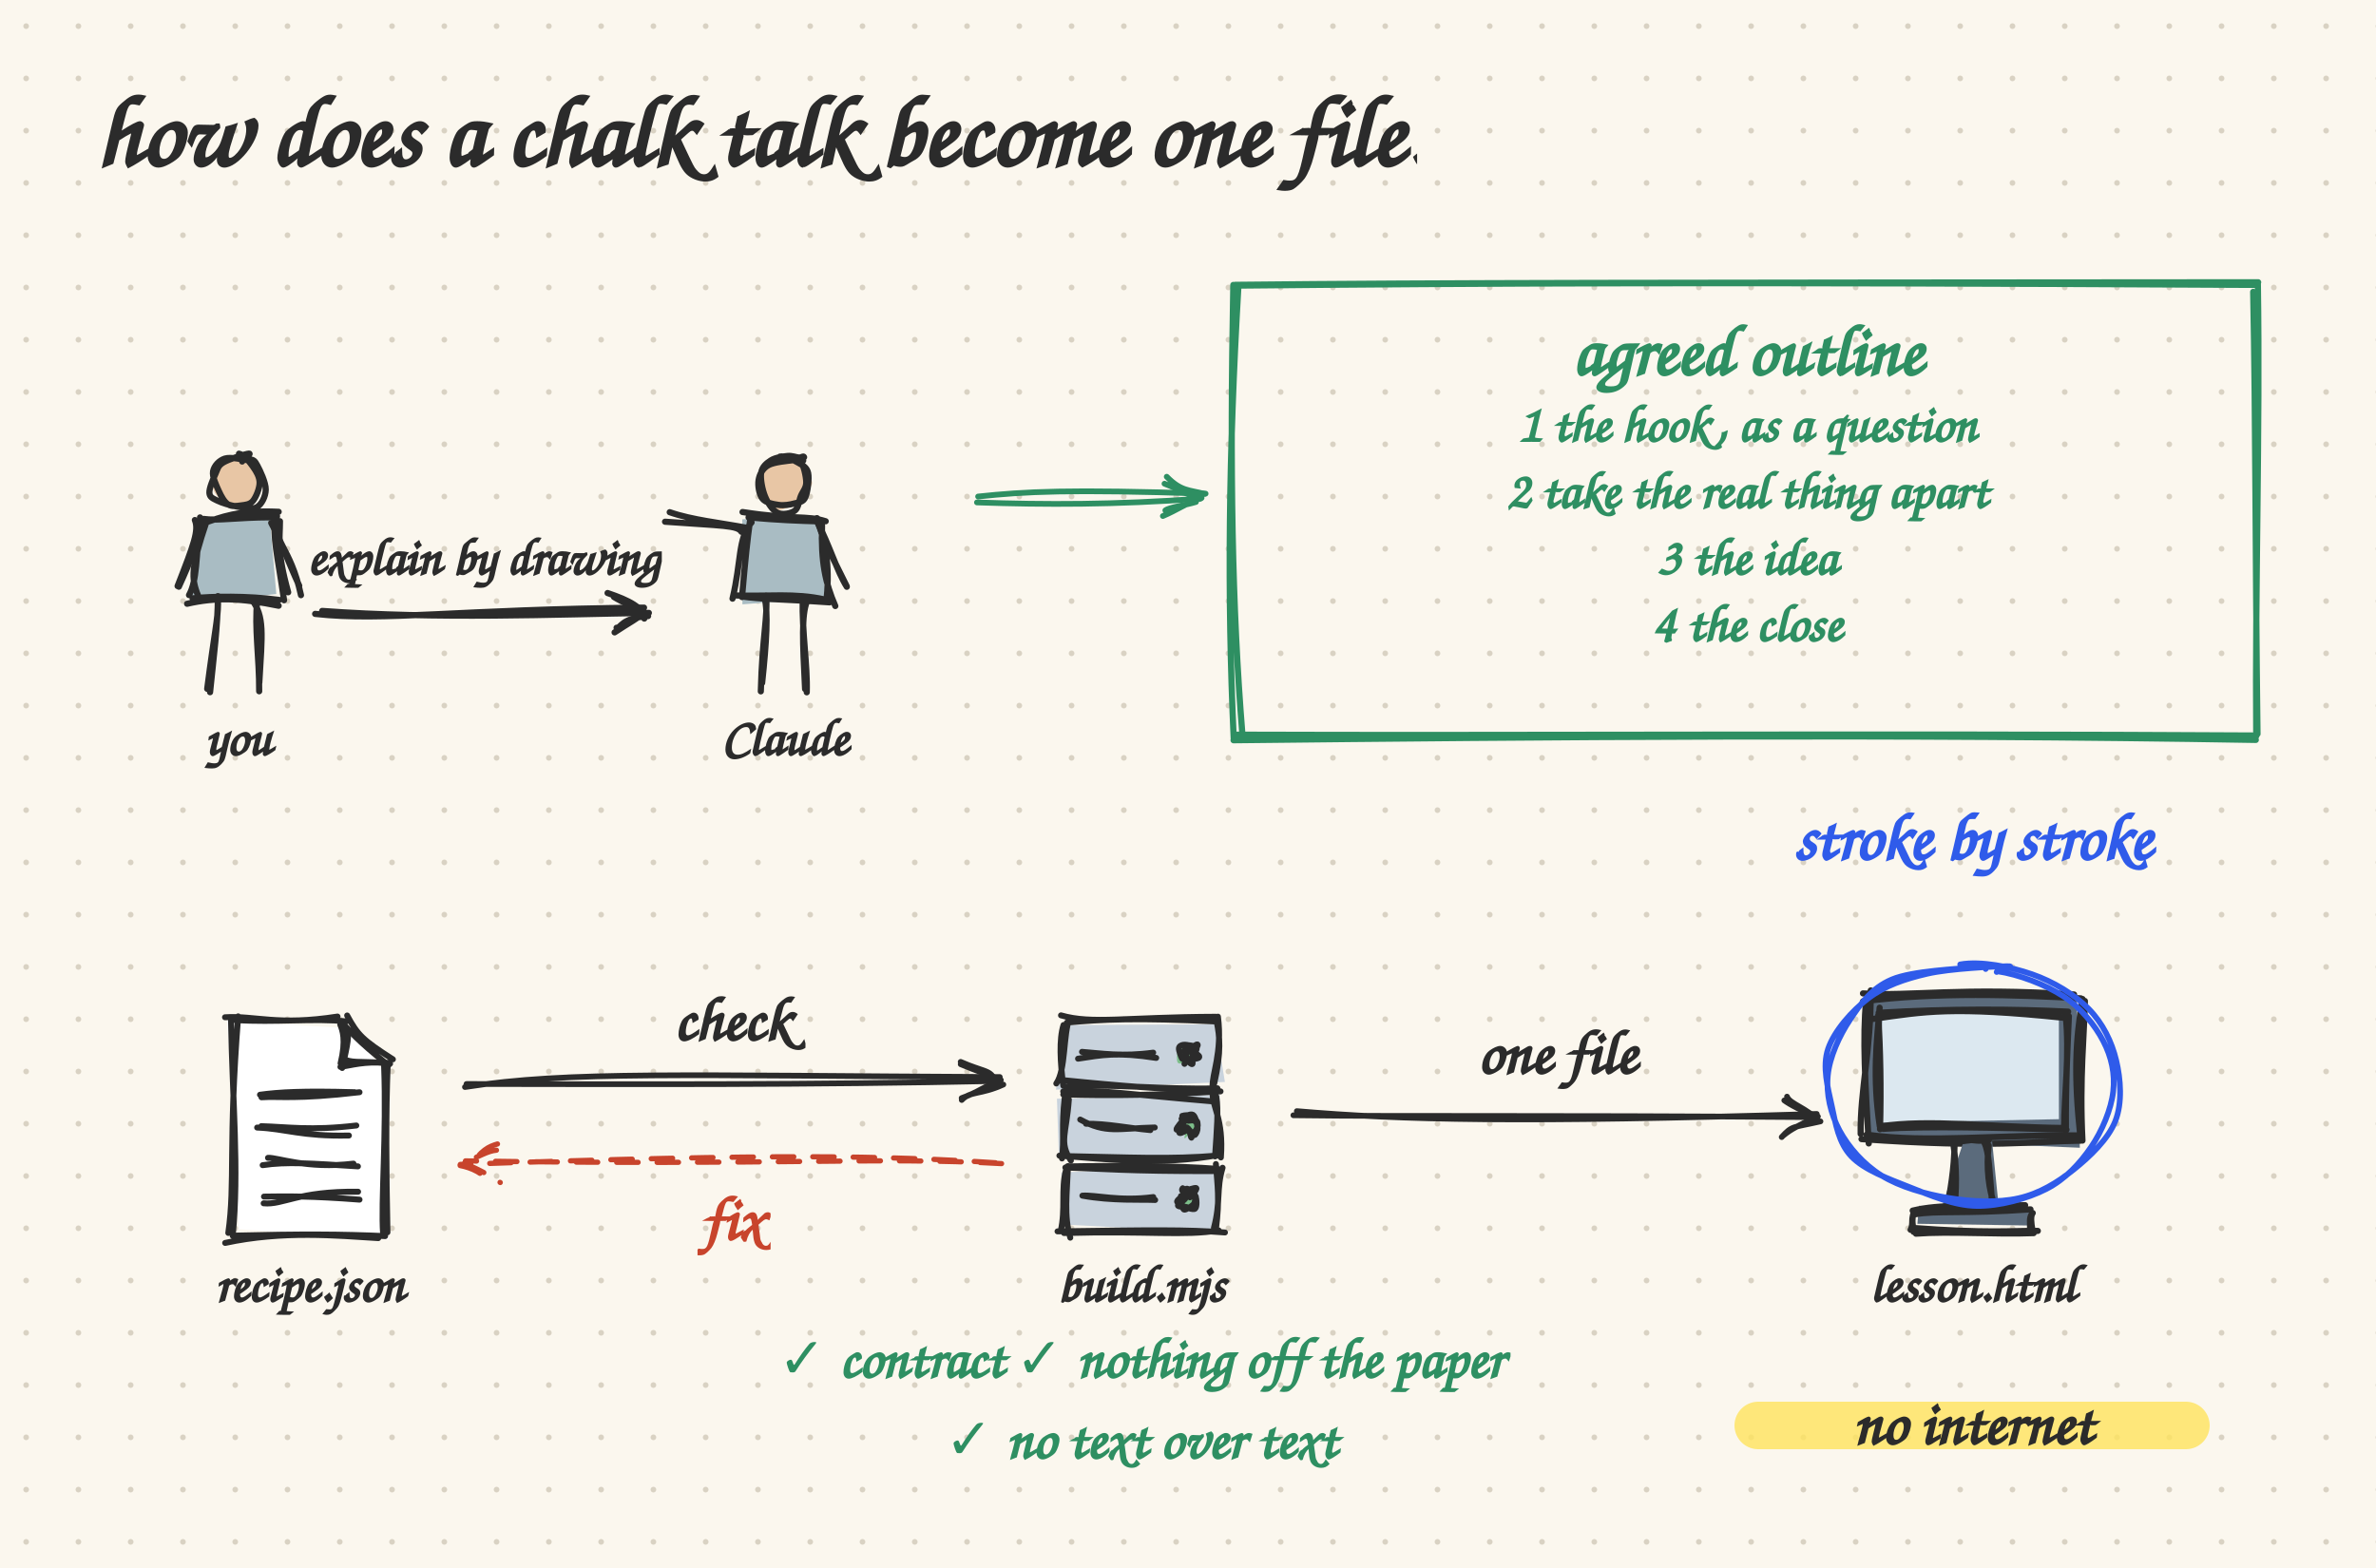
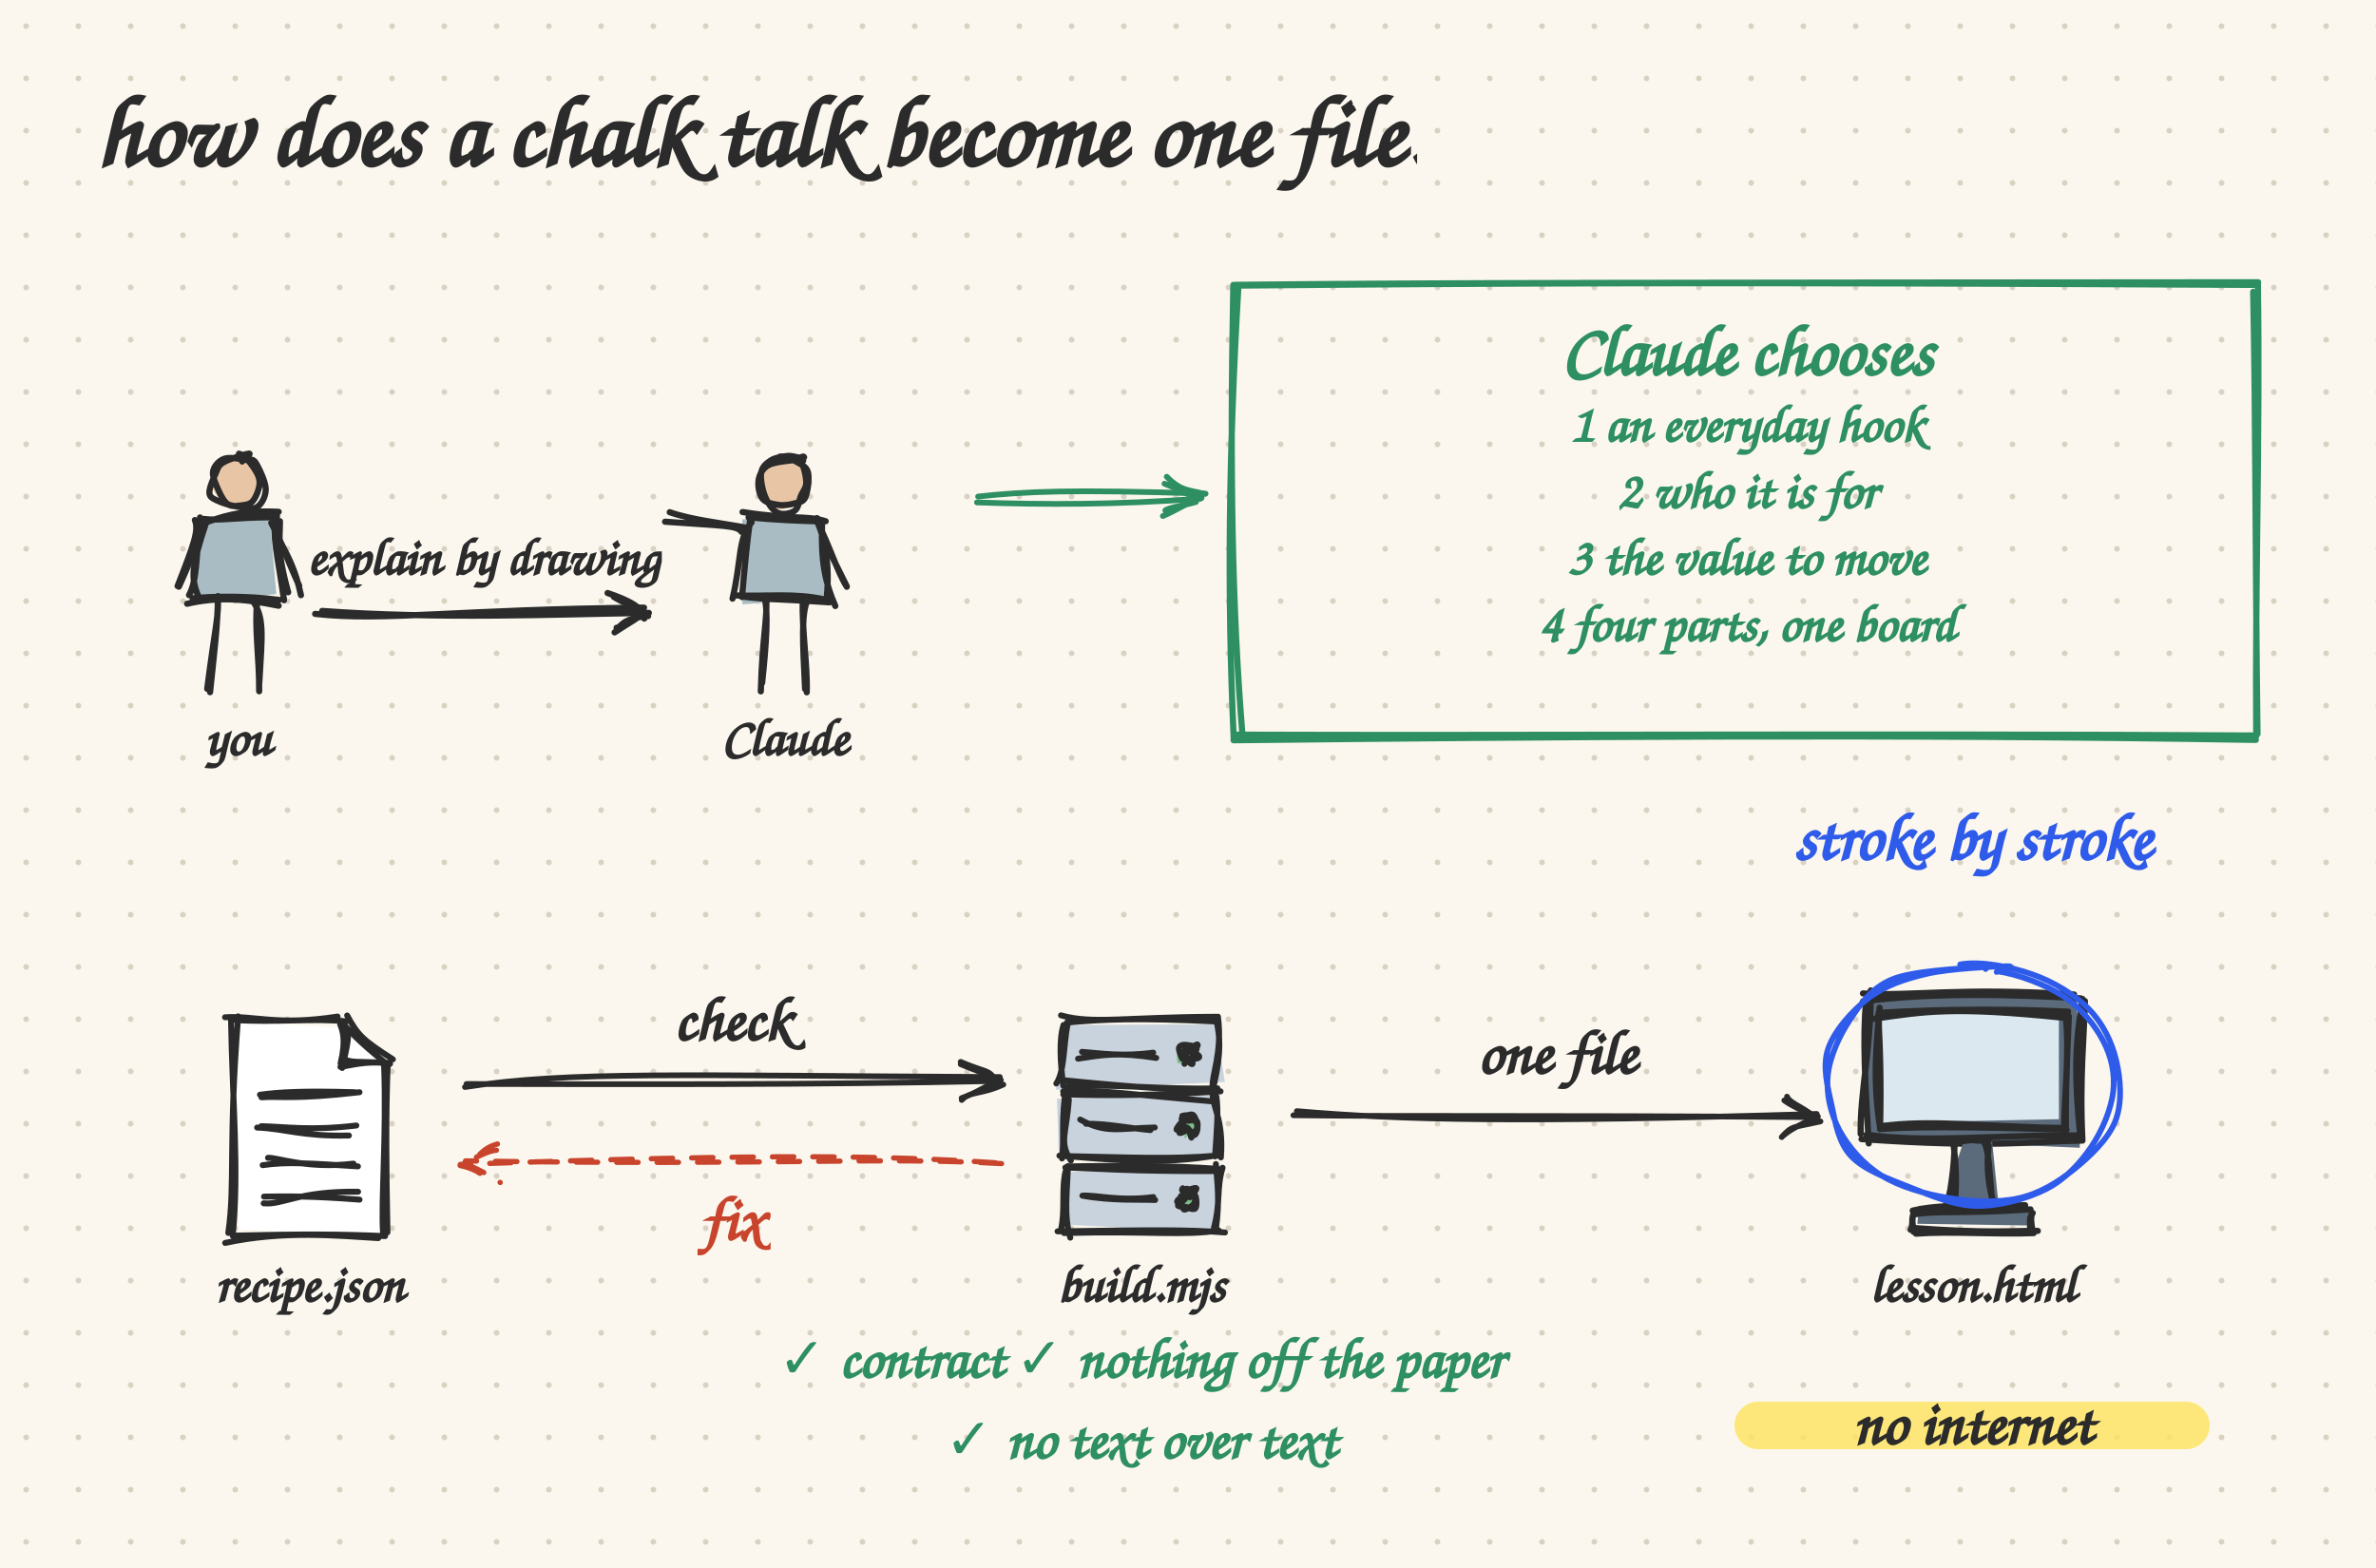
<svg id="paper" role="img" viewBox="0 0 1000 660" aria-label="chalk-talk ↔ a teacher at the board" style="width: 1000px; aspect-ratio: 1000 / 660;">
  <defs>
    <pattern id="dw1-paper" width="22" height="22" patternUnits="userSpaceOnUse">
      <circle cx="11" cy="11" r="1.2" fill="#D9D2C3">
</circle>
    </pattern>
    <clipPath id="dw1-clip-1-0">
      <rect x="36" y="18" width="560.426" height="77">
</rect>
    </clipPath>
    <clipPath id="dw1-clip-1-1-label">
      <rect x="82.611" y="285" width="34.884" height="52">
</rect>
    </clipPath>
    <clipPath id="dw1-clip-1-2-label">
      <rect x="301.664" y="285" width="58.094" height="52">
</rect>
    </clipPath>
    <clipPath id="dw1-clip-1-3-label">
      <rect x="129.911" y="208.975" width="148.624" height="52">
</rect>
    </clipPath>
    <clipPath id="dw1-clip-1-4-0">
-       <rect x="660.312" y="117" width="151.76" height="62">
+       <rect x="654.992" y="117" width="162.62" height="62">
</rect>
    </clipPath>
    <clipPath id="dw1-clip-1-4-1">
-       <rect x="637.141" y="153" width="196.034" height="52">
+       <rect x="659.047" y="153" width="153.464" height="52">
</rect>
    </clipPath>
    <clipPath id="dw1-clip-1-4-2">
-       <rect x="628.664" y="181" width="214.624" height="52">
+       <rect x="677.594" y="181" width="116.856" height="52">
</rect>
    </clipPath>
    <clipPath id="dw1-clip-1-4-3">
-       <rect x="693.156" y="209" width="85.198" height="52">
+       <rect x="659.961" y="209" width="151.836" height="52">
</rect>
    </clipPath>
    <clipPath id="dw1-clip-1-4-4">
-       <rect x="690.648" y="237" width="90.126" height="52">
+       <rect x="642.828" y="237" width="187.696" height="52">
</rect>
    </clipPath>
    <clipPath id="dw1-clip-1-6-label">
      <rect x="87.016" y="515" width="87.068" height="52">
</rect>
    </clipPath>
    <clipPath id="dw1-clip-1-7-label">
      <rect x="443.984" y="515" width="73.934" height="52">
</rect>
    </clipPath>
    <clipPath id="dw1-clip-1-9">
      <rect x="279.078" y="401" width="59.922" height="57">
</rect>
    </clipPath>
    <clipPath id="dw1-clip-1-10">
      <rect x="326.578" y="545" width="309.159" height="54">
</rect>
    </clipPath>
    <clipPath id="dw1-clip-1-11">
      <rect x="396.578" y="579" width="170.124" height="54">
</rect>
    </clipPath>
    <clipPath id="dw1-clip-1-13">
      <rect x="293.57" y="485" width="30.75" height="57">
</rect>
    </clipPath>
    <clipPath id="dw1-clip-1-14-label">
      <rect x="784.391" y="515" width="95.164" height="52">
</rect>
    </clipPath>
    <clipPath id="dw1-clip-1-16">
      <rect x="620.211" y="415" width="71.258" height="57">
</rect>
    </clipPath>
    <clipPath id="dw1-clip-1-17">
      <rect x="749.125" y="323" width="163.484" height="59">
</rect>
    </clipPath>
    <clipPath id="dw1-clip-1-19">
      <rect x="775.727" y="571" width="112.104" height="57">
</rect>
    </clipPath>
  </defs>
  <rect width="1000" height="660" fill="#FBF7EE">
</rect>
  <rect width="1000" height="660" fill="url(#dw1-paper)">
</rect>
  <g>
    <path d="M740 600 L920 600" stroke="#FFE45C" stroke-width="20" stroke-linecap="round" fill="none" opacity="0.8" data-marker="1" data-type="highlight" data-step="18">
</path>
  </g>
  <g>
    <g data-type="text" data-step="0">
      <text x="40" y="70" fill="#2B2B2B" font-family="'Caveat', cursive" font-size="42" font-weight="700" text-anchor="start" clip-path="url(#dw1-clip-1-0)">how does a chalk talk become one file?</text>
    </g>
    <g data-prop="person" data-type="prop" data-step="1">
      <path d="M85.735 220.428 L113.352 215.921 L116.29 250.044 L79.937 253.814" stroke="none" stroke-width="0" fill="#A9BCC3" stroke-linecap="round" stroke-linejoin="round">
</path>
      <path d="M85.669 220.21 C93.116 217.787, 99.767 214.603, 117.283 215.427 M85.662 218.423 C91.818 219.279, 99.617 217.79, 113.927 217.742 M117.823 219.394 C117.81 227.33, 116.394 231.666, 121.289 249.308 M115.884 216.714 C114.624 226.567, 116.847 233.609, 119.55 252.658 M117.277 254.97 C101.485 251.73, 90.911 251.335, 78.749 254.136 M117.498 252.522 C104.073 250.682, 89.02 251.007, 81.045 251.845 M83.396 250.767 C80.317 243.233, 80.47 238.763, 86.928 219.487 M79.558 250.481 C82.911 244.428, 82.544 235.126, 84.188 217.79" stroke="#2B2B2B" stroke-width="2.6" fill="none" stroke-linecap="round" stroke-linejoin="round">
</path>
      <path d="M105.038 193.084 C107.058 193.634, 109.848 196.34, 110.616 198.481 C111.385 200.623, 110.576 203.611, 109.649 205.935 C108.721 208.258, 106.99 211.143, 105.052 212.423 C103.113 213.702, 100.014 213.933, 98.018 213.612 C96.023 213.292, 94.458 211.842, 93.078 210.502 C91.698 209.163, 90.22 207.684, 89.737 205.577 C89.254 203.471, 88.787 199.929, 90.181 197.863 C91.575 195.796, 95.908 194.109, 98.101 193.181 C100.293 192.252, 101.842 191.891, 103.335 192.292 C104.828 192.693, 106.813 194.971, 107.056 195.586 M96.459 190.521 C98.439 190.149, 104.407 191.131, 106.274 192.833 C108.14 194.535, 107.536 198.581, 107.655 200.733 C107.775 202.885, 107.774 204.002, 106.99 205.748 C106.205 207.493, 104.256 209.847, 102.948 211.206 C101.64 212.564, 100.995 214.216, 99.142 213.898 C97.29 213.579, 93.229 211.514, 91.833 209.296 C90.437 207.077, 90.696 202.63, 90.765 200.586 C90.834 198.543, 90.529 198.384, 92.245 197.034 C93.962 195.683, 99.986 193.583, 101.063 192.484 C102.139 191.384, 98.952 190.199, 98.703 190.437" stroke="none" stroke-width="0" fill="#E8C6A5" stroke-linecap="round" stroke-linejoin="round">
</path>
      <path d="M100.587 190.962 C102.617 191.344, 105.003 194.381, 106.449 196.414 C107.896 198.446, 109.266 200.753, 109.267 203.157 C109.268 205.561, 107.772 209.239, 106.456 210.839 C105.141 212.438, 103.126 212.514, 101.374 212.755 C99.623 212.996, 97.496 213.303, 95.949 212.285 C94.401 211.267, 93.134 208.964, 92.089 206.645 C91.043 204.326, 89.25 200.641, 89.676 198.369 C90.103 196.097, 92.199 193.785, 94.649 193.012 C97.099 192.239, 102.565 193.472, 104.376 193.73 C106.188 193.988, 105.759 194.486, 105.518 194.56 M104.824 193.253 C106.875 193.594, 107.166 193.845, 108.336 195.981 C109.507 198.118, 111.885 203.154, 111.847 206.07 C111.808 208.985, 110.144 212.289, 108.105 213.476 C106.065 214.663, 102.389 213.654, 99.61 213.194 C96.831 212.734, 93.343 211.67, 91.429 210.714 C89.515 209.758, 88.252 209.326, 88.125 207.457 C87.998 205.589, 89.689 201.636, 90.667 199.503 C91.645 197.37, 91.639 196.09, 93.994 194.661 C96.349 193.231, 103.474 190.994, 104.797 190.928 C106.12 190.862, 101.963 193.51, 101.932 194.264" stroke="#2B2B2B" stroke-width="2.6" fill="none" stroke-linecap="round" stroke-linejoin="round">
</path>
      <path d="M82.012 218.895 C83.834 223.22, 81.518 229.316, 74.743 246.683 M83.586 221.27 C83.321 227.952, 80.642 235.28, 75.27 246.951" stroke="#2B2B2B" stroke-width="2.6" fill="none" stroke-linecap="round" stroke-linejoin="round">
</path>
      <path d="M116.584 217.237 C114.327 228.137, 122.126 229.604, 126.673 250.51 M114.149 220.094 C118.436 228.175, 120.721 235.189, 125.941 246.556" stroke="#2B2B2B" stroke-width="2.6" fill="none" stroke-linecap="round" stroke-linejoin="round">
</path>
      <path d="M91.755 253.979 C91.717 260.791, 90.272 266.078, 87.204 289.938 M91.711 250.917 C91.683 263.503, 89.915 276.488, 88.413 291.36" stroke="#2B2B2B" stroke-width="2.6" fill="none" stroke-linecap="round" stroke-linejoin="round">
</path>
      <path d="M105.927 252.322 C111.37 259.477, 110.36 266.535, 109.134 287.366 M108.273 252.94 C107.017 264.013, 109.16 276.898, 109.084 290.965" stroke="#2B2B2B" stroke-width="2.6" fill="none" stroke-linecap="round" stroke-linejoin="round">
</path>
      <g>
        <text x="100" y="318" fill="#2B2B2B" font-family="'Caveat', cursive" font-size="22" font-weight="700" text-anchor="middle" clip-path="url(#dw1-clip-1-1-label)">you</text>
      </g>
    </g>
    <g data-prop="person-pointing" data-type="prop" data-step="2">
      <path d="M343.767 217.064 L312.421 218.593 L312.464 254.373 L347.583 251.656" stroke="none" stroke-width="0" fill="#A9BCC3" stroke-linecap="round" stroke-linejoin="round">
</path>
      <path d="M347.516 219.405 C339.181 216.775, 334.618 218.946, 312.517 215.518 M345.789 219.489 C335.705 219.206, 327.594 218.904, 315.053 217.779 M316.32 219.882 C310.531 226.351, 312.05 236.423, 308.302 251.984 M315.683 219.067 C314.578 226.977, 313.675 235.317, 312.298 251.326 M309.472 250.644 C323.422 251.089, 334.446 249.539, 346.967 252.309 M311.878 251.014 C320.232 252.285, 328.142 252.08, 349.17 253.539 M351.558 255.084 C347.328 245.292, 345.486 236.464, 345.975 221.103 M347.785 253.405 C349.167 240.864, 348.186 228.797, 343.791 219.133" stroke="#2B2B2B" stroke-width="2.6" fill="none" stroke-linecap="round" stroke-linejoin="round">
</path>
      <path d="M338.626 195.213 C340.368 197.068, 340.398 200.542, 340.141 202.703 C339.885 204.864, 338.502 206.37, 337.088 208.179 C335.675 209.988, 333.753 212.523, 331.659 213.557 C329.565 214.591, 326.296 215.486, 324.526 214.382 C322.756 213.278, 321.867 209.495, 321.039 206.932 C320.212 204.369, 319.027 201.414, 319.561 199.005 C320.095 196.596, 322.243 193.549, 324.243 192.479 C326.243 191.409, 328.735 191.066, 331.562 192.584 C334.389 194.101, 339.71 199.488, 341.207 201.583 C342.704 203.678, 340.964 205.179, 340.544 205.153 M337.093 193.709 C338.827 194.968, 338.668 199.472, 338.666 201.581 C338.664 203.689, 337.375 204.524, 337.081 206.358 C336.788 208.192, 338.385 211.716, 336.906 212.584 C335.428 213.452, 330.832 212.296, 328.21 211.566 C325.588 210.835, 322.508 209.93, 321.174 208.199 C319.84 206.468, 319.622 203.665, 320.205 201.181 C320.788 198.698, 323.363 194.527, 324.671 193.298 C325.979 192.068, 326.341 193.613, 328.051 193.804 C329.761 193.995, 334.011 194.144, 334.931 194.442 C335.85 194.74, 333.388 195.358, 333.568 195.591" stroke="none" stroke-width="0" fill="#E8C6A5" stroke-linecap="round" stroke-linejoin="round">
</path>
      <path d="M328.281 192.184 C330.039 191.745, 333.78 193.506, 335.755 194.656 C337.73 195.806, 339.597 196.636, 340.13 199.082 C340.662 201.527, 339.906 207.193, 338.949 209.329 C337.991 211.464, 336.256 211.362, 334.385 211.896 C332.515 212.429, 329.971 212.856, 327.725 212.528 C325.48 212.199, 322.32 211.68, 320.912 209.925 C319.505 208.17, 318.869 204.349, 319.28 201.999 C319.69 199.648, 320.931 197.209, 323.374 195.824 C325.818 194.439, 331.488 194.015, 333.939 193.688 C336.391 193.361, 338.249 193.975, 338.083 193.86 M336.836 193.981 C338.19 195.522, 339.289 200.484, 339.322 202.958 C339.356 205.431, 337.844 206.818, 337.035 208.824 C336.227 210.83, 336.108 213.827, 334.47 214.993 C332.831 216.16, 329.286 216.84, 327.202 215.821 C325.118 214.801, 323.107 211.689, 321.966 208.877 C320.824 206.066, 319.938 201.47, 320.355 198.953 C320.771 196.435, 322.619 194.944, 324.465 193.773 C326.311 192.602, 329.477 192.127, 331.431 191.928 C333.385 191.73, 335.024 192.496, 336.19 192.583 C337.356 192.67, 338.22 191.707, 338.427 192.451" stroke="#2B2B2B" stroke-width="2.6" fill="none" stroke-linecap="round" stroke-linejoin="round">
</path>
      <path d="M343.859 218.09 C346.622 227.735, 349.504 232.797, 356.377 246.773 M343.714 219.136 C349.287 229.877, 352.239 240.384, 356.396 246.988" stroke="#2B2B2B" stroke-width="2.6" fill="none" stroke-linecap="round" stroke-linejoin="round">
</path>
      <path d="M312.031 223.832 C310.384 221.1, 304.256 221.361, 279.908 219.601 M314.276 222.159 C303.51 220.112, 291.066 218.842, 281.867 215.593" stroke="#2B2B2B" stroke-width="2.6" fill="none" stroke-linecap="round" stroke-linejoin="round">
</path>
      <path d="M339.603 253.174 C337.335 258.981, 337.804 269.639, 338.838 290.029 M337.838 251.983 C337.488 266.114, 339.901 279.789, 339.539 291.397" stroke="#2B2B2B" stroke-width="2.6" fill="none" stroke-linecap="round" stroke-linejoin="round">
</path>
      <path d="M321.774 251.516 C323.346 257.677, 322.61 270.105, 320.768 287.456 M322.4 250.806 C323.287 259.019, 320.775 268.194, 320.21 291.002" stroke="#2B2B2B" stroke-width="2.6" fill="none" stroke-linecap="round" stroke-linejoin="round">
</path>
      <g>
        <text x="330" y="318" fill="#2B2B2B" font-family="'Caveat', cursive" font-size="22" font-weight="700" text-anchor="middle" clip-path="url(#dw1-clip-1-2-label)">Claude</text>
      </g>
    </g>
    <path d="M132.637 258.393 C161.638 261.654, 192.573 256.453, 271.058 255.765 M135.59 257.148 C183.731 260.717, 234.181 258.534, 273.086 257.973" stroke="#2B2B2B" stroke-width="2.6" fill="none" stroke-linecap="round" stroke-linejoin="round" data-type="link" data-step="3">
</path>
    <path d="M259.51 264.232 C261.463 264.431, 261.157 260.203, 272.772 259.306 M258.665 266.181 C264.04 262.535, 269.421 259.837, 270.828 257.694 M271.168 260.374 C271.056 255.925, 264.746 252.648, 255.711 249.615 M271.395 258.589 C266.291 255.093, 261.521 253.239, 258.396 251.286" stroke="#2B2B2B" stroke-width="2.6" fill="none" stroke-linecap="round" stroke-linejoin="round" data-type="link" data-step="3">
</path>
    <g data-type="link" data-step="3">
      <text x="203.333" y="241.975" fill="#2B2B2B" font-family="'Caveat', cursive" font-size="22" font-weight="700" text-anchor="middle" clip-path="url(#dw1-clip-1-3-label)">explain by drawing</text>
    </g>
    <path d="M519.902 119.894 C607.18 118.969, 697.82 119.01, 950.406 118.811 M520.539 120.217 C622.457 119.241, 724.081 118.658, 949.538 119.924 M948.313 122.858 C949.402 178.265, 949.165 232.348, 950.128 308.937 M950.283 119.372 C951.223 181.979, 949.082 248.113, 949.592 309.863 M949.412 311.442 C798.233 308.866, 647.047 310.178, 519.175 311.578 M949.606 309.587 C791.534 308.672, 634.454 309.67, 520.217 309.24 M522.882 308.916 C518.55 255.619, 517.562 199.029, 519.07 119.936 M519.239 310.854 C516.451 250.493, 517.097 191.711, 521.197 120.617" stroke="#2E8F62" stroke-width="2.6" fill="none" stroke-linecap="round" stroke-linejoin="round" data-type="card" data-step="4">
</path>
    <g data-type="card" data-step="4">
-       <text x="735" y="158" fill="#2E8F62" font-family="'Caveat', cursive" font-size="30" font-weight="700" text-anchor="middle" clip-path="url(#dw1-clip-1-4-0)">agreed outline</text>
-     </g>
-     <g data-type="card" data-step="4">
-       <text x="735" y="186" fill="#2E8F62" font-family="'Caveat', cursive" font-size="22" font-weight="700" text-anchor="middle" clip-path="url(#dw1-clip-1-4-1)">1  the hook, as a question</text>
-     </g>
-     <g data-type="card" data-step="4">
-       <text x="735" y="214" fill="#2E8F62" font-family="'Caveat', cursive" font-size="22" font-weight="700" text-anchor="middle" clip-path="url(#dw1-clip-1-4-2)">2  take the real thing apart</text>
-     </g>
-     <g data-type="card" data-step="4">
-       <text x="735" y="242" fill="#2E8F62" font-family="'Caveat', cursive" font-size="22" font-weight="700" text-anchor="middle" clip-path="url(#dw1-clip-1-4-3)">3  the idea</text>
-     </g>
-     <g data-type="card" data-step="4">
-       <text x="735" y="270" fill="#2E8F62" font-family="'Caveat', cursive" font-size="22" font-weight="700" text-anchor="middle" clip-path="url(#dw1-clip-1-4-4)">4  the close</text>
+       <text x="735" y="158" fill="#2E8F62" font-family="'Caveat', cursive" font-size="30" font-weight="700" text-anchor="middle" clip-path="url(#dw1-clip-1-4-0)">Claude chooses</text>
+     </g>
+     <g data-type="card" data-step="4">
+       <text x="735" y="186" fill="#2E8F62" font-family="'Caveat', cursive" font-size="22" font-weight="700" text-anchor="middle" clip-path="url(#dw1-clip-1-4-1)">1  an everyday hook</text>
+     </g>
+     <g data-type="card" data-step="4">
+       <text x="735" y="214" fill="#2E8F62" font-family="'Caveat', cursive" font-size="22" font-weight="700" text-anchor="middle" clip-path="url(#dw1-clip-1-4-2)">2  who it is for</text>
+     </g>
+     <g data-type="card" data-step="4">
+       <text x="735" y="242" fill="#2E8F62" font-family="'Caveat', cursive" font-size="22" font-weight="700" text-anchor="middle" clip-path="url(#dw1-clip-1-4-3)">3  the value to move</text>
+     </g>
+     <g data-type="card" data-step="4">
+       <text x="735" y="270" fill="#2E8F62" font-family="'Caveat', cursive" font-size="22" font-weight="700" text-anchor="middle" clip-path="url(#dw1-clip-1-4-4)">4  four parts, one board</text>
    </g>
    <path d="M411.658 208.99 C431.499 206.884, 449.615 205.917, 507.419 207.789 M411.171 211.486 C440.157 212.47, 468.904 212.527, 505.231 209.891" stroke="#2E8F62" stroke-width="2.4" fill="none" stroke-linecap="round" stroke-linejoin="round" data-type="arrow" data-step="5">
</path>
    <path d="M490.457 214.825 C492.137 213.518, 498.712 212.723, 503.359 211.294 M489.419 217.207 C495.402 214.701, 499.312 211.729, 505.722 209.596 M506.974 207.878 C500.544 206.186, 497.058 206.811, 491.046 200.658 M504.167 209.077 C502.321 209.759, 497.599 206.479, 490.105 203.596" stroke="#2E8F62" stroke-width="2.4" fill="none" stroke-linecap="round" stroke-linejoin="round" data-type="arrow" data-step="5">
</path>
    <g data-prop="document" data-type="prop" data-step="6">
      <path d="M95.602 429.704 L147.219 432.824 L161.53 450.8 L163.75 521.814 L100.648 517.394" stroke="none" stroke-width="0" fill="#FFFFFF" stroke-linecap="round" stroke-linejoin="round">
</path>
      <path d="M94.705 428.185 C107.532 427.436, 116.801 431.823, 142.053 427.88 M98.898 429.352 C115.665 430.463, 132.522 428.508, 145.757 429.928 M146.106 427.434 C150.568 435.682, 152.579 437.679, 165.354 445.889 M144.282 430.878 C147.468 434.034, 149.868 437.534, 163.487 448.399 M161.651 448.54 C162.793 477.364, 160.261 505.952, 161.239 519.401 M163.199 447.386 C162.288 469.725, 162.553 491.741, 163.07 518.716 M159.207 521.148 C141.717 520.086, 119.046 517.93, 94.765 523.168 M162.093 520.302 C143.97 519.474, 126.865 519.402, 98.003 520.102 M96.08 518.959 C99.089 497.777, 96.025 481.396, 100.235 427.797 M97.936 520.175 C100.682 492.835, 97.809 463.075, 97.211 428.8" stroke="#2B2B2B" stroke-width="2.5" fill="none" stroke-linecap="round" stroke-linejoin="round">
</path>
      <path d="M145.909 432.635 C147.121 435.6, 146.393 439.111, 144.025 449.537 M143.194 431.238 C144.152 433.725, 145.745 437.626, 143.345 447.579 M145.268 446.052 C149.286 447.646, 152.927 446.393, 164.181 447.728 M143.282 449.079 C148.026 448.386, 153.255 446.66, 162.524 447.427" stroke="#2B2B2B" stroke-width="2.5" fill="none" stroke-linecap="round" stroke-linejoin="round">
</path>
      <path d="M110.048 461.869 C117.618 461.334, 124.627 462.863, 151.314 459.735 M109.422 460.799 C117.516 459.697, 127.487 459.118, 149.299 459.737" stroke="#2B2B2B" stroke-width="2.5" fill="none" stroke-linecap="round" stroke-linejoin="round">
</path>
      <path d="M108.22 474.612 C120.306 475.103, 126.931 478.402, 146.844 477.963 M109.984 474.022 C120.664 474.303, 130.917 476.013, 149.971 473.741" stroke="#2B2B2B" stroke-width="2.5" fill="none" stroke-linecap="round" stroke-linejoin="round">
</path>
      <path d="M112.792 487.354 C116.595 487.097, 129.235 492.167, 148.774 489.791 M110.546 490.445 C120.613 488.909, 131.146 489.708, 150.642 490.946" stroke="#2B2B2B" stroke-width="2.5" fill="none" stroke-linecap="round" stroke-linejoin="round">
</path>
      <path d="M110.963 506.496 C119.284 507.265, 125.139 501.306, 150.704 501.618 M111.108 503.669 C120.562 503.515, 131.375 503.402, 151.314 504.95" stroke="#2B2B2B" stroke-width="2.5" fill="none" stroke-linecap="round" stroke-linejoin="round">
</path>
      <g>
        <text x="130" y="548" fill="#2B2B2B" font-family="'Caveat', cursive" font-size="22" font-weight="700" text-anchor="middle" clip-path="url(#dw1-clip-1-6-label)">recipe.json</text>
      </g>
    </g>
    <g data-prop="server" data-type="prop" data-step="7">
      <path d="M449.326 431.441 L511.569 431.152 L515.533 455.413 L444.415 458.663" stroke="none" stroke-width="0" fill="#C9D3DD" stroke-linecap="round" stroke-linejoin="round">
</path>
      <path d="M446.553 427.38 C459.662 431.166, 473.782 428.107, 511.687 427.97 M449.025 430.418 C463.534 429.087, 478.462 428.319, 511.683 429.965 M512.602 427.922 C514.563 442.998, 509.905 452.644, 510.367 457.565 M512.081 430.03 C513.321 436.165, 514.136 442.542, 511.034 456.068 M511.846 459.614 C488.99 458.25, 473.689 457.325, 446.657 454.575 M512.379 458.078 C489.989 458.779, 466.671 455.918, 448.395 457.411 M444.569 456.065 C448.616 450.431, 447.407 435.088, 450.212 428.385 M447.519 457.026 C446.223 447.243, 445.688 437.491, 447.605 431.444" stroke="#2B2B2B" stroke-width="2.5" fill="none" stroke-linecap="round" stroke-linejoin="round">
</path>
      <path d="M453.724 445.622 C463.879 444.051, 470.143 442.763, 486.618 445.298 M455.387 442.741 C463.258 443.342, 472.442 444.862, 485.354 443.069" stroke="#2B2B2B" stroke-width="2.5" fill="none" stroke-linecap="round" stroke-linejoin="round">
</path>
      <path d="M499.095 440.815 C499.912 441.013, 502.084 441.22, 502.676 441.897 C503.268 442.574, 502.684 444.38, 502.649 444.878 C502.613 445.375, 502.966 444.717, 502.463 444.884 C501.96 445.051, 500.457 445.83, 499.632 445.88 C498.807 445.93, 498.106 445.34, 497.512 445.185 C496.917 445.029, 496.152 445.396, 496.063 444.945 C495.973 444.494, 496.693 443.117, 496.974 442.478 C497.254 441.839, 496.961 441.385, 497.748 441.111 C498.535 440.837, 500.719 440.486, 501.694 440.834 C502.668 441.183, 503.556 442.911, 503.595 443.204 M503.572 441.338 C503.366 441.695, 501.07 441.637, 500.834 442.302 C500.597 442.966, 501.999 444.765, 502.152 445.324 C502.304 445.884, 502.279 445.343, 501.751 445.659 C501.222 445.975, 499.996 446.958, 498.98 447.219 C497.964 447.481, 496.202 448.076, 495.653 447.23 C495.103 446.385, 495.353 443.277, 495.682 442.148 C496.011 441.02, 496.992 440.933, 497.626 440.46 C498.26 439.987, 498.856 439.056, 499.485 439.312 C500.115 439.568, 501.263 441.455, 501.401 441.996 C501.539 442.537, 500.22 442.884, 500.312 442.556" stroke="none" stroke-width="0" fill="#7DBE8A" stroke-linecap="round" stroke-linejoin="round">
</path>
      <path d="M498.884 439.825 C499.941 439.892, 502.877 440.152, 503.495 440.798 C504.113 441.445, 502.895 443.029, 502.593 443.706 C502.291 444.384, 501.825 444.157, 501.683 444.862 C501.541 445.566, 502.315 447.863, 501.738 447.932 C501.16 448.001, 498.931 445.686, 498.218 445.274 C497.504 444.862, 497.796 446.128, 497.456 445.462 C497.117 444.795, 496.097 442.221, 496.179 441.276 C496.261 440.331, 497.123 439.939, 497.95 439.79 C498.776 439.641, 500.459 439.863, 501.136 440.382 C501.813 440.9, 501.705 442.508, 502.01 442.9 M499.461 442.368 C500.407 442.597, 502.723 443.135, 503.564 443.615 C504.404 444.095, 505.161 444.793, 504.507 445.247 C503.853 445.7, 500.564 446.035, 499.64 446.336 C498.717 446.638, 499.156 446.818, 498.967 447.054 C498.779 447.291, 498.48 448.039, 498.512 447.753 C498.544 447.468, 499.049 446.413, 499.159 445.34 C499.269 444.266, 499.207 441.802, 499.172 441.312 C499.137 440.822, 498.198 442.68, 498.949 442.399 C499.701 442.118, 502.934 439.859, 503.682 439.626 C504.43 439.392, 504.045 440.606, 503.437 440.998" stroke="#2B2B2B" stroke-width="2.5" fill="none" stroke-linecap="round" stroke-linejoin="round">
</path>
      <path d="M444.845 462.465 L513.388 460.845 L513.551 487.137 L445.657 487.019" stroke="none" stroke-width="0" fill="#C9D3DD" stroke-linecap="round" stroke-linejoin="round">
</path>
      <path d="M447.467 459.407 C461.328 458.318, 474.295 460.571, 511.078 463.653 M447.511 460.688 C468.194 461.268, 488.778 460.965, 513.697 459.378 M510.378 459.725 C510.005 465.92, 515.066 470.603, 513.842 487.192 M511.91 461.594 C512.849 467.576, 512.177 475.153, 511.387 486.758 M513.7 485.99 C487.689 491.077, 462.714 487.543, 445.872 486.438 M512.65 486.388 C492.649 488.093, 475.056 487.128, 448.101 486.611 M450.71 488.513 C445.566 480.663, 448.841 477.289, 449.853 462.795 M446.966 487.618 C447.998 479.239, 446.692 474.438, 448.121 461.987" stroke="#2B2B2B" stroke-width="2.5" fill="none" stroke-linecap="round" stroke-linejoin="round">
</path>
      <path d="M454.639 471.249 C465.545 477.287, 470.655 474.911, 486.008 474.581 M457.073 473.011 C465.613 472.857, 474.947 474.843, 484.168 475.683" stroke="#2B2B2B" stroke-width="2.5" fill="none" stroke-linecap="round" stroke-linejoin="round">
</path>
      <path d="M497.942 472.283 C498.388 472.234, 498.339 472.728, 498.698 472.505 C499.057 472.282, 499.378 470.808, 500.098 470.947 C500.819 471.086, 502.48 472.573, 503.022 473.338 C503.563 474.103, 503.717 474.809, 503.346 475.538 C502.975 476.267, 501.703 477.605, 500.797 477.709 C499.892 477.813, 498.257 476.734, 497.912 476.16 C497.566 475.586, 498.754 474.641, 498.725 474.264 C498.696 473.886, 497.604 474.253, 497.737 473.895 C497.87 473.537, 498.978 472.27, 499.522 472.114 C500.067 471.958, 500.848 473.286, 501.004 472.959 M500.071 471.49 C500.988 471.874, 503.623 473.309, 504.132 473.723 C504.641 474.138, 504.014 473.076, 503.125 473.977 C502.236 474.878, 499.492 478.639, 498.8 479.13 C498.107 479.621, 498.856 477.118, 498.97 476.922 C499.083 476.725, 500.163 478.14, 499.483 477.949 C498.803 477.759, 495.003 476.443, 494.888 475.778 C494.773 475.114, 497.594 474.976, 498.791 473.964 C499.988 472.952, 501.304 470.174, 502.07 469.708 C502.835 469.243, 503.66 471.105, 503.382 471.169 C503.103 471.233, 500.8 469.583, 500.399 470.092" stroke="none" stroke-width="0" fill="#7DBE8A" stroke-linecap="round" stroke-linejoin="round">
</path>
      <path d="M500.13 471.754 C500.949 471.72, 503.196 471.199, 503.756 471.888 C504.317 472.577, 503.886 474.927, 503.494 475.888 C503.101 476.848, 501.92 477.71, 501.4 477.651 C500.88 477.592, 501.192 475.657, 500.375 475.534 C499.557 475.412, 497.092 477.223, 496.495 476.915 C495.898 476.608, 496.432 474.532, 496.793 473.692 C497.153 472.852, 498.411 472.527, 498.66 471.875 C498.909 471.224, 497.418 469.637, 498.285 469.781 C499.152 469.925, 503.069 471.695, 503.864 472.737 C504.659 473.779, 503.194 476.15, 503.056 476.033 M497.301 470.916 C498.4 470.096, 500.957 468.626, 502.071 469.233 C503.185 469.841, 503.829 473.157, 503.983 474.559 C504.137 475.961, 503.395 477.205, 502.993 477.644 C502.591 478.083, 501.84 476.998, 501.57 477.191 C501.301 477.385, 501.693 479.233, 501.376 478.804 C501.059 478.375, 500.704 475.176, 499.668 474.616 C498.633 474.057, 495.314 476.106, 495.166 475.447 C495.019 474.788, 497.745 471.663, 498.785 470.662 C499.824 469.661, 501.601 469.605, 501.404 469.44 C501.206 469.274, 498.015 469.44, 497.598 469.67" stroke="#2B2B2B" stroke-width="2.5" fill="none" stroke-linecap="round" stroke-linejoin="round">
</path>
      <path d="M446.763 493.489 L515.207 490.538 L511.569 518.86 L446.9 515.374" stroke="none" stroke-width="0" fill="#C9D3DD" stroke-linecap="round" stroke-linejoin="round">
</path>
      <path d="M448.382 491.433 C462.995 491.87, 474.808 493.036, 510.469 492.937 M449.198 490.958 C472.854 490.545, 495.894 490.708, 512.511 491.992 M514.555 491.527 C511.846 500.643, 513.827 505.763, 510.917 516.819 M511.739 489.957 C512.378 498.988, 513.418 504.565, 511.74 517.449 M515.553 518.765 C499.348 517.504, 484.059 517.761, 445.087 518.301 M512.922 517.898 C498.51 520.309, 483.442 518.041, 447.808 519.012 M450.451 520.962 C447.705 511.895, 449.065 502.29, 449.494 490.806 M446.412 518.209 C448.563 509.035, 446.486 500.586, 448.637 492.529" stroke="#2B2B2B" stroke-width="2.5" fill="none" stroke-linecap="round" stroke-linejoin="round">
</path>
      <path d="M455.554 503.275 C460.81 502.833, 471.167 505.769, 485.399 503.864 M455.56 503.281 C467.967 505.573, 480.651 504.824, 486.182 505.096" stroke="#2B2B2B" stroke-width="2.5" fill="none" stroke-linecap="round" stroke-linejoin="round">
</path>
      <path d="M497.801 501.647 C498.784 501.152, 501.285 500.701, 502.156 501.121 C503.026 501.542, 502.911 503.251, 503.024 504.171 C503.137 505.092, 503.264 505.892, 502.833 506.642 C502.402 507.393, 500.979 508.528, 500.438 508.672 C499.897 508.817, 500.278 507.651, 499.588 507.51 C498.898 507.369, 496.817 508.319, 496.296 507.828 C495.775 507.337, 496.388 505.495, 496.463 504.565 C496.537 503.635, 496.166 502.933, 496.743 502.248 C497.321 501.562, 499.071 500.796, 499.926 500.45 C500.781 500.104, 501.644 500.055, 501.874 500.169 M501.369 501.254 C501.808 501.726, 502.173 503.982, 502.627 505.053 C503.082 506.123, 504.426 507.14, 504.096 507.676 C503.766 508.213, 501.504 508.367, 500.648 508.271 C499.792 508.174, 499.315 507.788, 498.96 507.096 C498.604 506.405, 498.526 504.551, 498.515 504.123 C498.505 503.694, 498.656 504.832, 498.896 504.526 C499.137 504.221, 499.798 503.107, 499.958 502.287 C500.117 501.466, 499.753 499.992, 499.854 499.604 C499.954 499.215, 500.456 499.548, 500.561 499.955 C500.666 500.363, 500.58 501.495, 500.485 502.049" stroke="none" stroke-width="0" fill="#7DBE8A" stroke-linecap="round" stroke-linejoin="round">
</path>
      <path d="M497.025 503.427 C497.509 503.436, 500.018 503.054, 500.554 503.08 C501.089 503.105, 499.812 503.516, 500.239 503.579 C500.666 503.642, 502.651 503.216, 503.116 503.458 C503.581 503.7, 503.194 504.419, 503.03 505.033 C502.866 505.647, 502.889 506.454, 502.131 507.141 C501.373 507.829, 499.271 509.204, 498.481 509.16 C497.69 509.115, 497.897 507.457, 497.387 506.876 C496.876 506.296, 495.269 506.349, 495.419 505.678 C495.568 505.007, 497.579 503.506, 498.285 502.85 C498.992 502.193, 499.62 501.792, 499.658 501.736 M499.507 500.329 C499.764 500.245, 502.547 501.99, 503.13 503.391 C503.712 504.792, 503.807 507.989, 503.001 508.735 C502.194 509.48, 498.851 507.96, 498.292 507.863 C497.733 507.766, 500.069 508.228, 499.647 508.151 C499.225 508.075, 495.857 508.078, 495.76 507.405 C495.663 506.732, 498.702 505.313, 499.064 504.116 C499.427 502.918, 498.12 500.688, 497.936 500.22 C497.752 499.753, 497.034 501.329, 497.96 501.312 C498.886 501.295, 503.012 499.672, 503.492 500.119 C503.972 500.565, 501.137 503.936, 500.838 503.991" stroke="#2B2B2B" stroke-width="2.5" fill="none" stroke-linecap="round" stroke-linejoin="round">
</path>
      <g>
        <text x="480" y="548" fill="#2B2B2B" font-family="'Caveat', cursive" font-size="22" font-weight="700" text-anchor="middle" clip-path="url(#dw1-clip-1-7-label)">build.mjs</text>
      </g>
    </g>
    <path d="M195.686 457.553 C239.211 450.744, 287.522 452.715, 420.791 453.335 M196.332 456.273 C266.485 456.359, 340.026 456.718, 420.351 455.001" stroke="#2B2B2B" stroke-width="2.4" fill="none" stroke-linecap="round" stroke-linejoin="round" data-type="arrow" data-step="8">
</path>
    <path d="M404.77 463.013 C408.454 459.136, 412.555 460.942, 422.281 456.511 M404.724 462.205 C411.633 459.777, 414.788 457, 420.864 454.685 M418.366 454.049 C416.694 450.344, 413.449 450.992, 404.317 446.961 M421.246 454.603 C415.325 452.076, 411.481 450.948, 404.339 447.96" stroke="#2B2B2B" stroke-width="2.4" fill="none" stroke-linecap="round" stroke-linejoin="round" data-type="arrow" data-step="8">
</path>
    <g data-type="text" data-step="9">
      <text x="308" y="438" fill="#2B2B2B" font-family="'Caveat', cursive" font-size="26" font-weight="700" text-anchor="middle" clip-path="url(#dw1-clip-1-9)">check</text>
    </g>
    <g data-type="text" data-step="10">
      <text x="480" y="580" fill="#2E8F62" font-family="'Caveat', cursive" font-size="24" font-weight="700" text-anchor="middle" clip-path="url(#dw1-clip-1-10)">✓ contract   ✓ nothing off the paper</text>
    </g>
    <g data-type="text" data-step="11">
      <text x="480" y="614" fill="#2E8F62" font-family="'Caveat', cursive" font-size="24" font-weight="700" text-anchor="middle" clip-path="url(#dw1-clip-1-11)">✓ no text over text</text>
    </g>
    <path d="M421.535 489.789 C370.137 486.815, 328.221 490.688, 195.908 488.646 M419.022 489.439 C373.73 486.47, 327.463 485.41, 193.723 490.128" stroke="#C8442C" stroke-width="2.2" fill="none" stroke-linecap="round" stroke-linejoin="round" data-dashed="1" stroke-dasharray="9 8" data-type="arrow" data-step="12">
</path>
    <path d="M209.376 481.518 C205.918 482.523, 202.383 483.889, 197.39 491.8 M208.945 484.136 C205.353 484.398, 201.604 486.82, 194.347 489.803 M193.675 490.61 C198.157 491.457, 203.875 493.722, 207.533 499.323 M195.604 489.452 C198.914 491.508, 202.833 492.521, 210.544 497.737" stroke="#C8442C" stroke-width="2.2" fill="none" stroke-linecap="round" stroke-linejoin="round" data-dashed="1" stroke-dasharray="9 8" data-type="arrow" data-step="12">
</path>
    <g data-type="text" data-step="13">
      <text x="308" y="522" fill="#C8442C" font-family="'Caveat', cursive" font-size="26" font-weight="700" text-anchor="middle" clip-path="url(#dw1-clip-1-13)">fix</text>
    </g>
    <g data-prop="computer" data-type="prop" data-step="14">
      <path d="M785.749 417.09 L874.056 420.656 L875.35 483.11 L785.739 479.352" stroke="none" stroke-width="0" fill="#5B6B7C" stroke-linecap="round" stroke-linejoin="round">
</path>
      <path d="M784.084 418.144 C803.987 419.471, 824.873 415.492, 872.926 418.603 M784.115 421.478 C815.065 417.538, 848.738 418.677, 875.764 420.224 M877.478 421.338 C877.297 434.544, 875.124 454.077, 876.459 480.098 M876.478 420.499 C873.577 437.98, 872.756 452.308, 875.665 479.345 M875.81 477.933 C842.587 477.482, 811.113 481.272, 785.583 477.587 M875.64 480.128 C856.503 480.339, 838.321 483.358, 783.469 479.47 M783.105 477.278 C782.841 459.142, 787.517 441.925, 787.344 416.898 M786.508 481.296 C785.033 456.769, 783.875 436.128, 785.426 421.24" stroke="#2B2B2B" stroke-width="2.6" fill="none" stroke-linecap="round" stroke-linejoin="round">
</path>
      <path d="M792.389 425.365 L866.529 426.354 L866.556 471.084 L790.02 472.604" stroke="none" stroke-width="0" fill="#DCE8F0" stroke-linecap="round" stroke-linejoin="round">
</path>
      <path d="M788.255 428.887 C810.148 425.757, 821.724 423.549, 868.856 428.431 M790.677 426.301 C820.86 424.498, 848.261 424.726, 870.435 425.828 M870.736 427.738 C870.364 436.907, 869.297 455.842, 869.483 475.907 M869.355 426.82 C871.17 444.16, 868.787 459.865, 868.716 475.509 M868.294 474.791 C838.082 474.443, 811.711 470.963, 791.322 474.141 M869.731 475.498 C840.664 474.573, 809.397 473.958, 792.572 475.137 M791.152 474.027 C788.029 453.287, 789.933 438.192, 791.091 424.169 M791.257 475.293 C791.722 457.392, 791.374 442.426, 790.531 427.221" stroke="#2B2B2B" stroke-width="2.6" fill="none" stroke-linecap="round" stroke-linejoin="round">
</path>
      <path d="M826.028 481.639 L838.402 480.051 L841.162 507.459 L817.301 507.856" stroke="none" stroke-width="0" fill="#5B6B7C" stroke-linecap="round" stroke-linejoin="round">
</path>
      <path d="M825.096 480.737 C825.933 479.317, 829.158 479.055, 837.072 479.915 M824.143 479.475 C828.789 479.398, 834.222 480.908, 835.344 479.66 M836.995 482.139 C835.84 491.479, 837.102 501.161, 839.508 507.316 M835.231 481.141 C837.111 484.975, 837.222 491.93, 838.767 510.472 M837.779 507.25 C835.157 507.368, 825.67 509.419, 820.06 512.695 M840.821 509.668 C832.316 508.987, 824.857 511.138, 821.474 509.604 M822.199 512.777 C823.514 500.403, 823.726 491.934, 821.838 479.439 M819.005 511.29 C820.869 500.883, 822.484 492.453, 822.636 481.202" stroke="#2B2B2B" stroke-width="2.6" fill="none" stroke-linecap="round" stroke-linejoin="round">
</path>
      <path d="M807.668 507.514 L855.875 509.749 L853.368 515.833 L806.982 515.108" stroke="none" stroke-width="0" fill="#5B6B7C" stroke-linecap="round" stroke-linejoin="round">
</path>
      <path d="M804.998 509.571 C817.229 506.667, 828.538 508, 852.317 507.287 M805.801 511.148 C814.867 509.436, 826.137 511.041, 854.578 509.037 M855.102 511.016 C854.027 512.993, 854.485 513.947, 854.413 517.65 M855.523 510.585 C854.502 511.787, 854.859 514.828, 855.407 517.774 M857.663 518.108 C846.21 518.013, 836.386 519.194, 804.798 516.85 M855.912 519.038 C839.369 519.668, 820.717 518.185, 806.376 519.271 M804.138 517.651 C805.526 514.821, 804.07 512.913, 805.794 510.284 M805.382 518.515 C805.181 516.015, 804.41 513.929, 805.377 510.473" stroke="#2B2B2B" stroke-width="2.6" fill="none" stroke-linecap="round" stroke-linejoin="round">
</path>
      <g>
        <text x="830" y="548" fill="#2B2B2B" font-family="'Caveat', cursive" font-size="22" font-weight="700" text-anchor="middle" clip-path="url(#dw1-clip-1-14-label)">lesson.html</text>
      </g>
    </g>
    <path d="M545.807 467.694 C590.047 471.469, 639.099 472.66, 764.619 468.868 M544.343 469.431 C594.344 470.079, 641.443 469.321, 763.865 470.226" stroke="#2B2B2B" stroke-width="2.4" fill="none" stroke-linecap="round" stroke-linejoin="round" data-type="arrow" data-step="15">
</path>
    <path d="M749.875 478.625 C754.404 473.655, 754.438 474.703, 766.192 472.017 M750.436 478.053 C754.381 474.806, 756.414 474.266, 764.489 469.892 M765.186 471.781 C760.763 466.443, 753.174 464.66, 752.11 461.587 M765.123 469.978 C758.777 467.974, 753.038 464.726, 750.963 463.182" stroke="#2B2B2B" stroke-width="2.4" fill="none" stroke-linecap="round" stroke-linejoin="round" data-type="arrow" data-step="15">
</path>
    <g data-type="text" data-step="16">
      <text x="655" y="452" fill="#2B2B2B" font-family="'Caveat', cursive" font-size="26" font-weight="700" text-anchor="middle" clip-path="url(#dw1-clip-1-16)">one file</text>
    </g>
    <g data-type="text" data-step="17">
      <text x="830" y="362" fill="#2F5BEA" font-family="'Caveat', cursive" font-size="28" font-weight="700" text-anchor="middle" clip-path="url(#dw1-clip-1-17)">stroke by stroke</text>
    </g>
    <g data-type="text" data-step="19">
      <text x="830" y="608" fill="#2B2B2B" font-family="'Caveat', cursive" font-size="26" font-weight="700" text-anchor="middle" clip-path="url(#dw1-clip-1-19)">no internet</text>
    </g>
    <path d="M824.999 405.933 C833.803 404.379, 846.228 406.95, 855.247 410.077 C864.267 413.204, 873.211 418.643, 879.115 424.694 C885.02 430.746, 888.81 438.53, 890.676 446.385 C892.541 454.241, 893.296 464.173, 890.309 471.826 C887.321 479.479, 879.532 486.881, 872.752 492.302 C865.971 497.722, 858.41 502.361, 849.626 504.35 C840.842 506.34, 829.665 505.827, 820.048 504.238 C810.431 502.649, 799.564 499.554, 791.924 494.816 C784.283 490.078, 777.979 482.826, 774.205 475.811 C770.432 468.795, 768.547 460.481, 769.281 452.721 C770.014 444.961, 774.117 435.991, 778.606 429.251 C783.094 422.511, 787.532 415.963, 796.211 412.279 C804.891 408.596, 824.097 407.883, 830.682 407.15 C837.267 406.416, 835.922 407.028, 835.72 407.877 M840.536 408.81 C849.577 410.138, 860.956 414.456, 868.395 419.342 C875.833 424.227, 881.667 431.437, 885.167 438.122 C888.666 444.807, 890.246 451.987, 889.391 459.451 C888.536 466.915, 884.727 476.07, 880.035 482.906 C875.342 489.742, 869.256 496.35, 861.236 500.466 C853.215 504.582, 841.527 507.741, 831.912 507.602 C822.297 507.463, 812.33 503.104, 803.546 499.631 C794.761 496.159, 784.641 492.478, 779.204 486.767 C773.766 481.056, 772.553 472.921, 770.922 465.365 C769.291 457.809, 766.84 448.963, 769.416 441.431 C771.992 433.9, 779.43 425.436, 786.378 420.176 C793.326 414.915, 801.396 412.116, 811.104 409.868 C820.811 407.62, 839.747 406.809, 844.621 406.687 C849.494 406.565, 840.809 408.35, 840.346 409.136" stroke="#2F5BEA" stroke-width="2.4" fill="none" stroke-linecap="round" stroke-linejoin="round" data-type="ellipse" data-step="20">
</path>
  </g>
  <g aria-hidden="true" class="dw-pencil" style="opacity: 0; transition: opacity 0.25s; pointer-events: none;">
    <g transform="translate(-3,-46) scale(1.15)">
      <path d="M3 40 L 8 28 L 33 3 L 41 11 L 16 36 Z" fill="#FFD25E" stroke="#2B2B2B" stroke-width="2" stroke-linejoin="round">
</path>
      <path d="M3 40 L 8 28 L 16 36 Z" fill="#F1D9B5" stroke="#2B2B2B" stroke-width="2" stroke-linejoin="round">
</path>
      <path d="M3 40 L 5.3 34.4 L 8.6 37.7 Z" fill="#2B2B2B">
</path>
      <path d="M29 7 L 37 15" stroke="#2B2B2B" stroke-width="2">
</path>
    </g>
  </g>
</svg>
